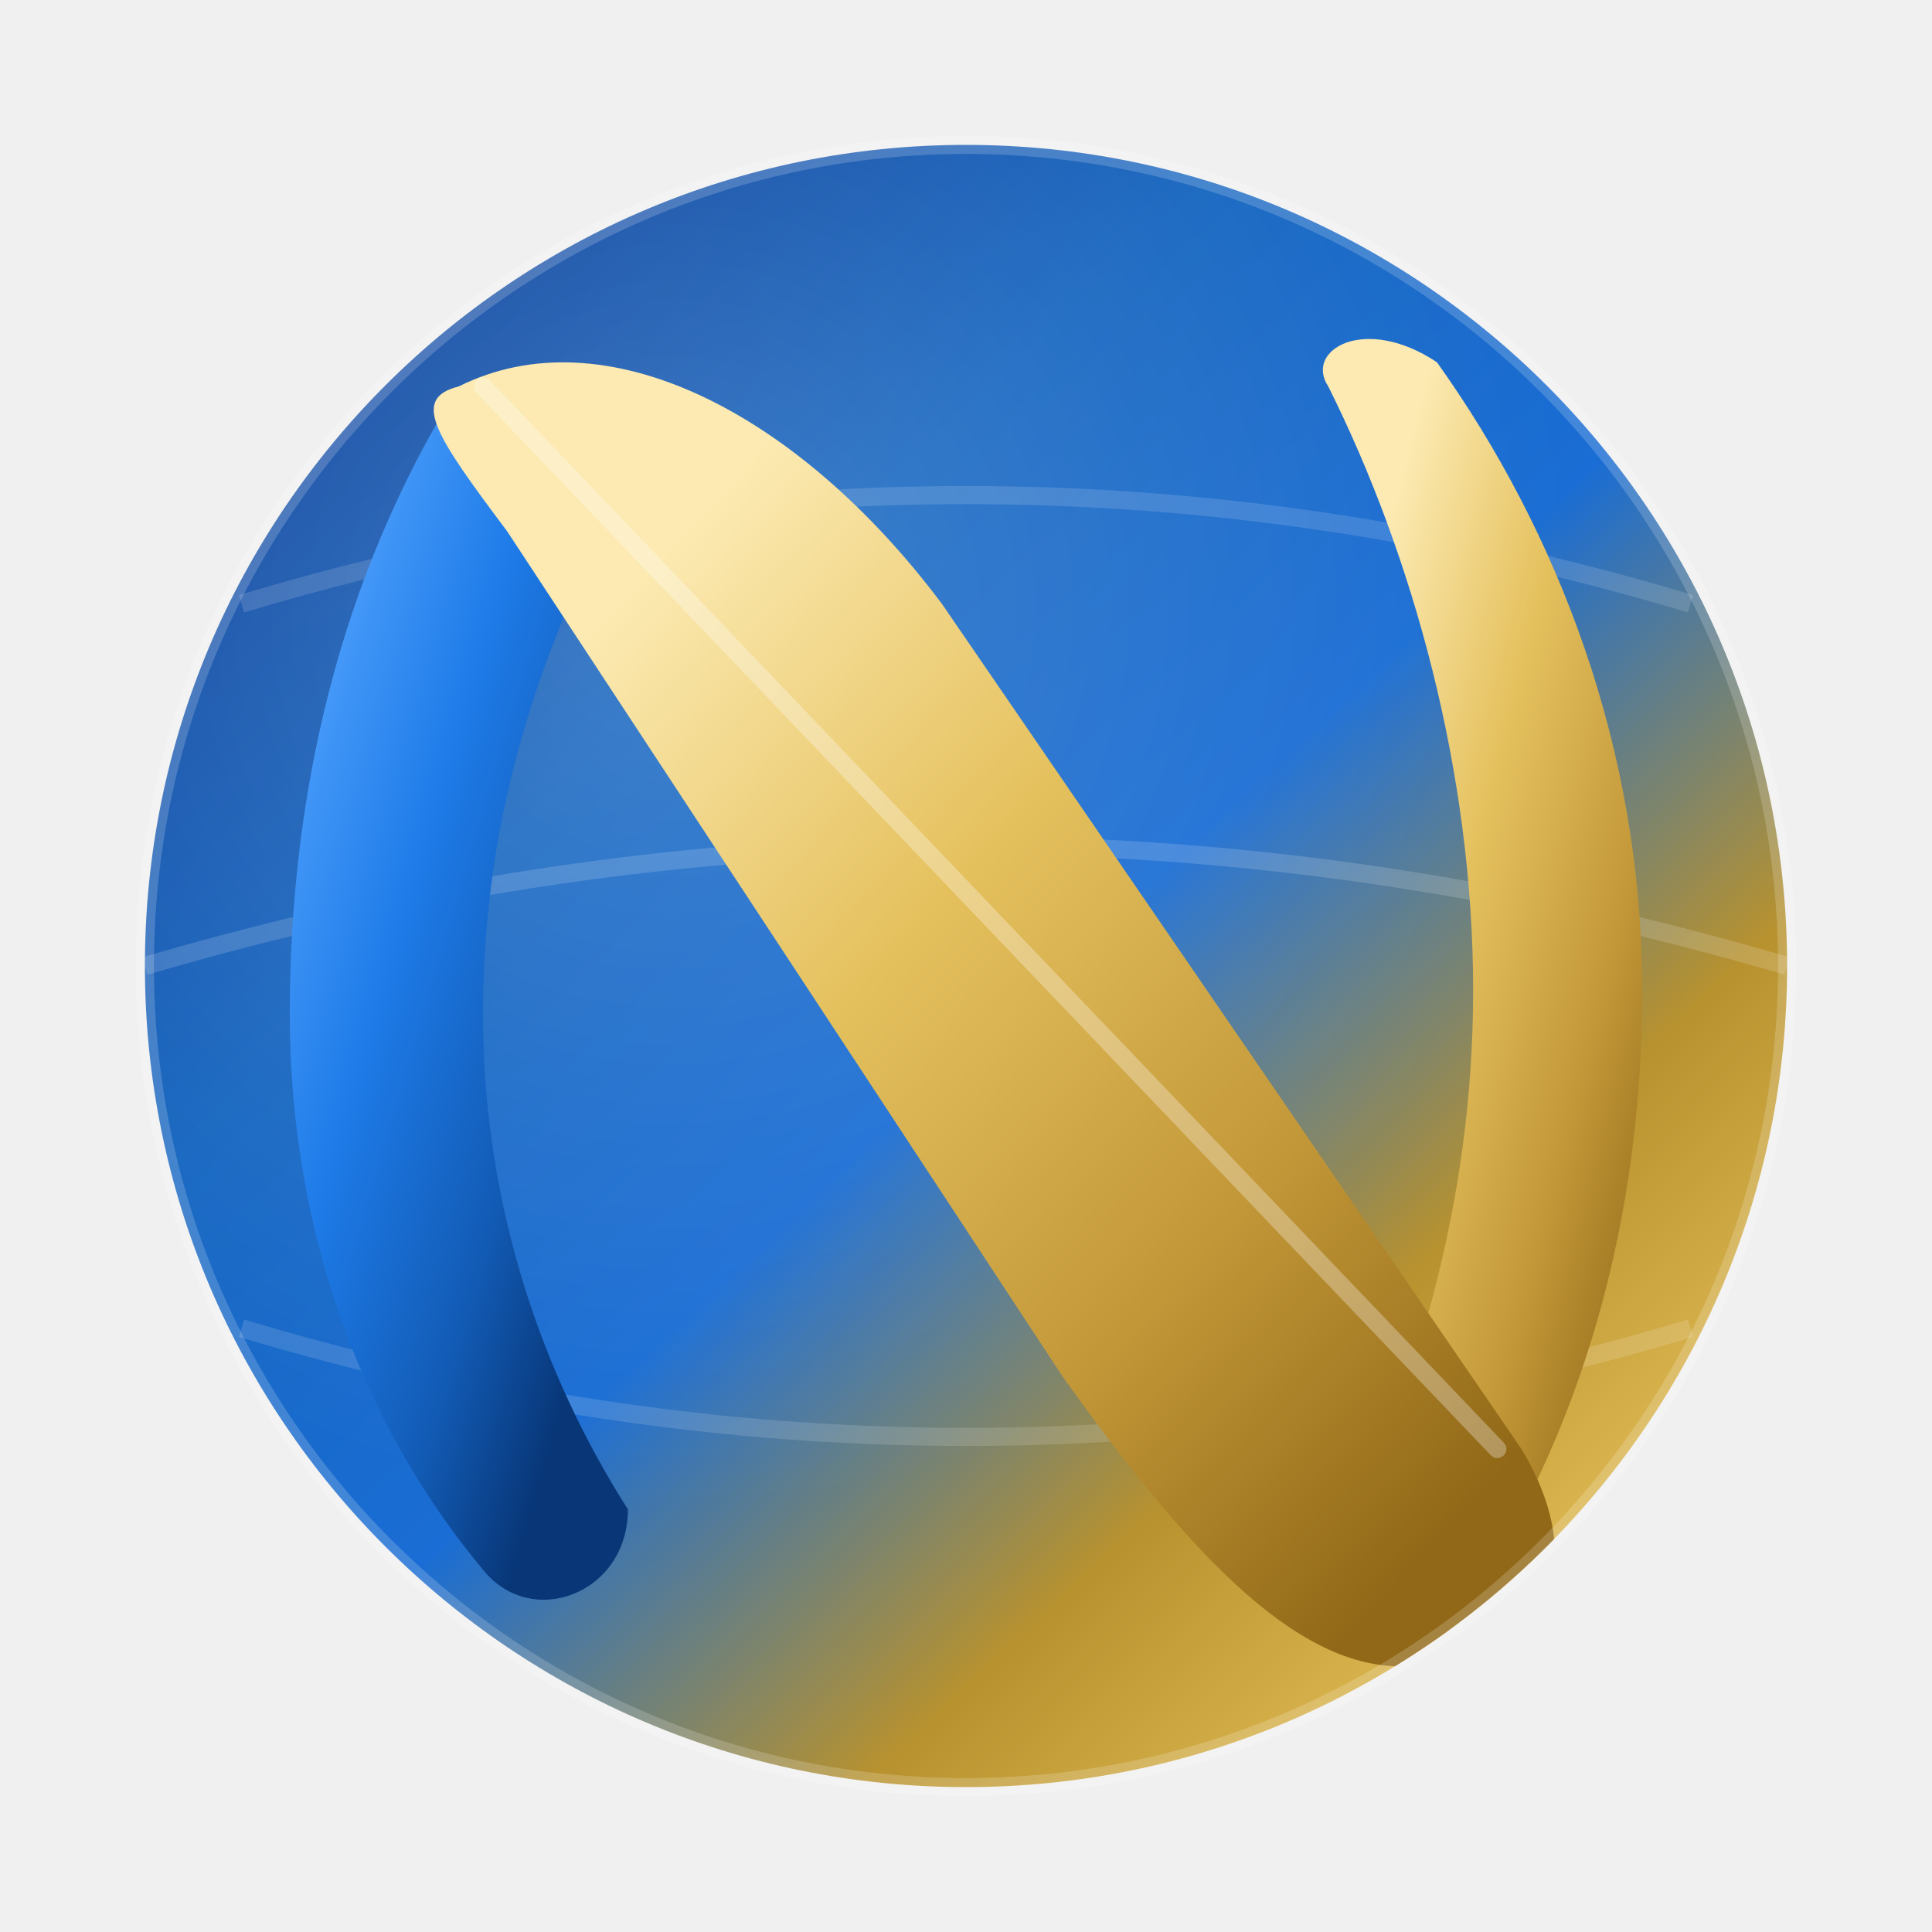
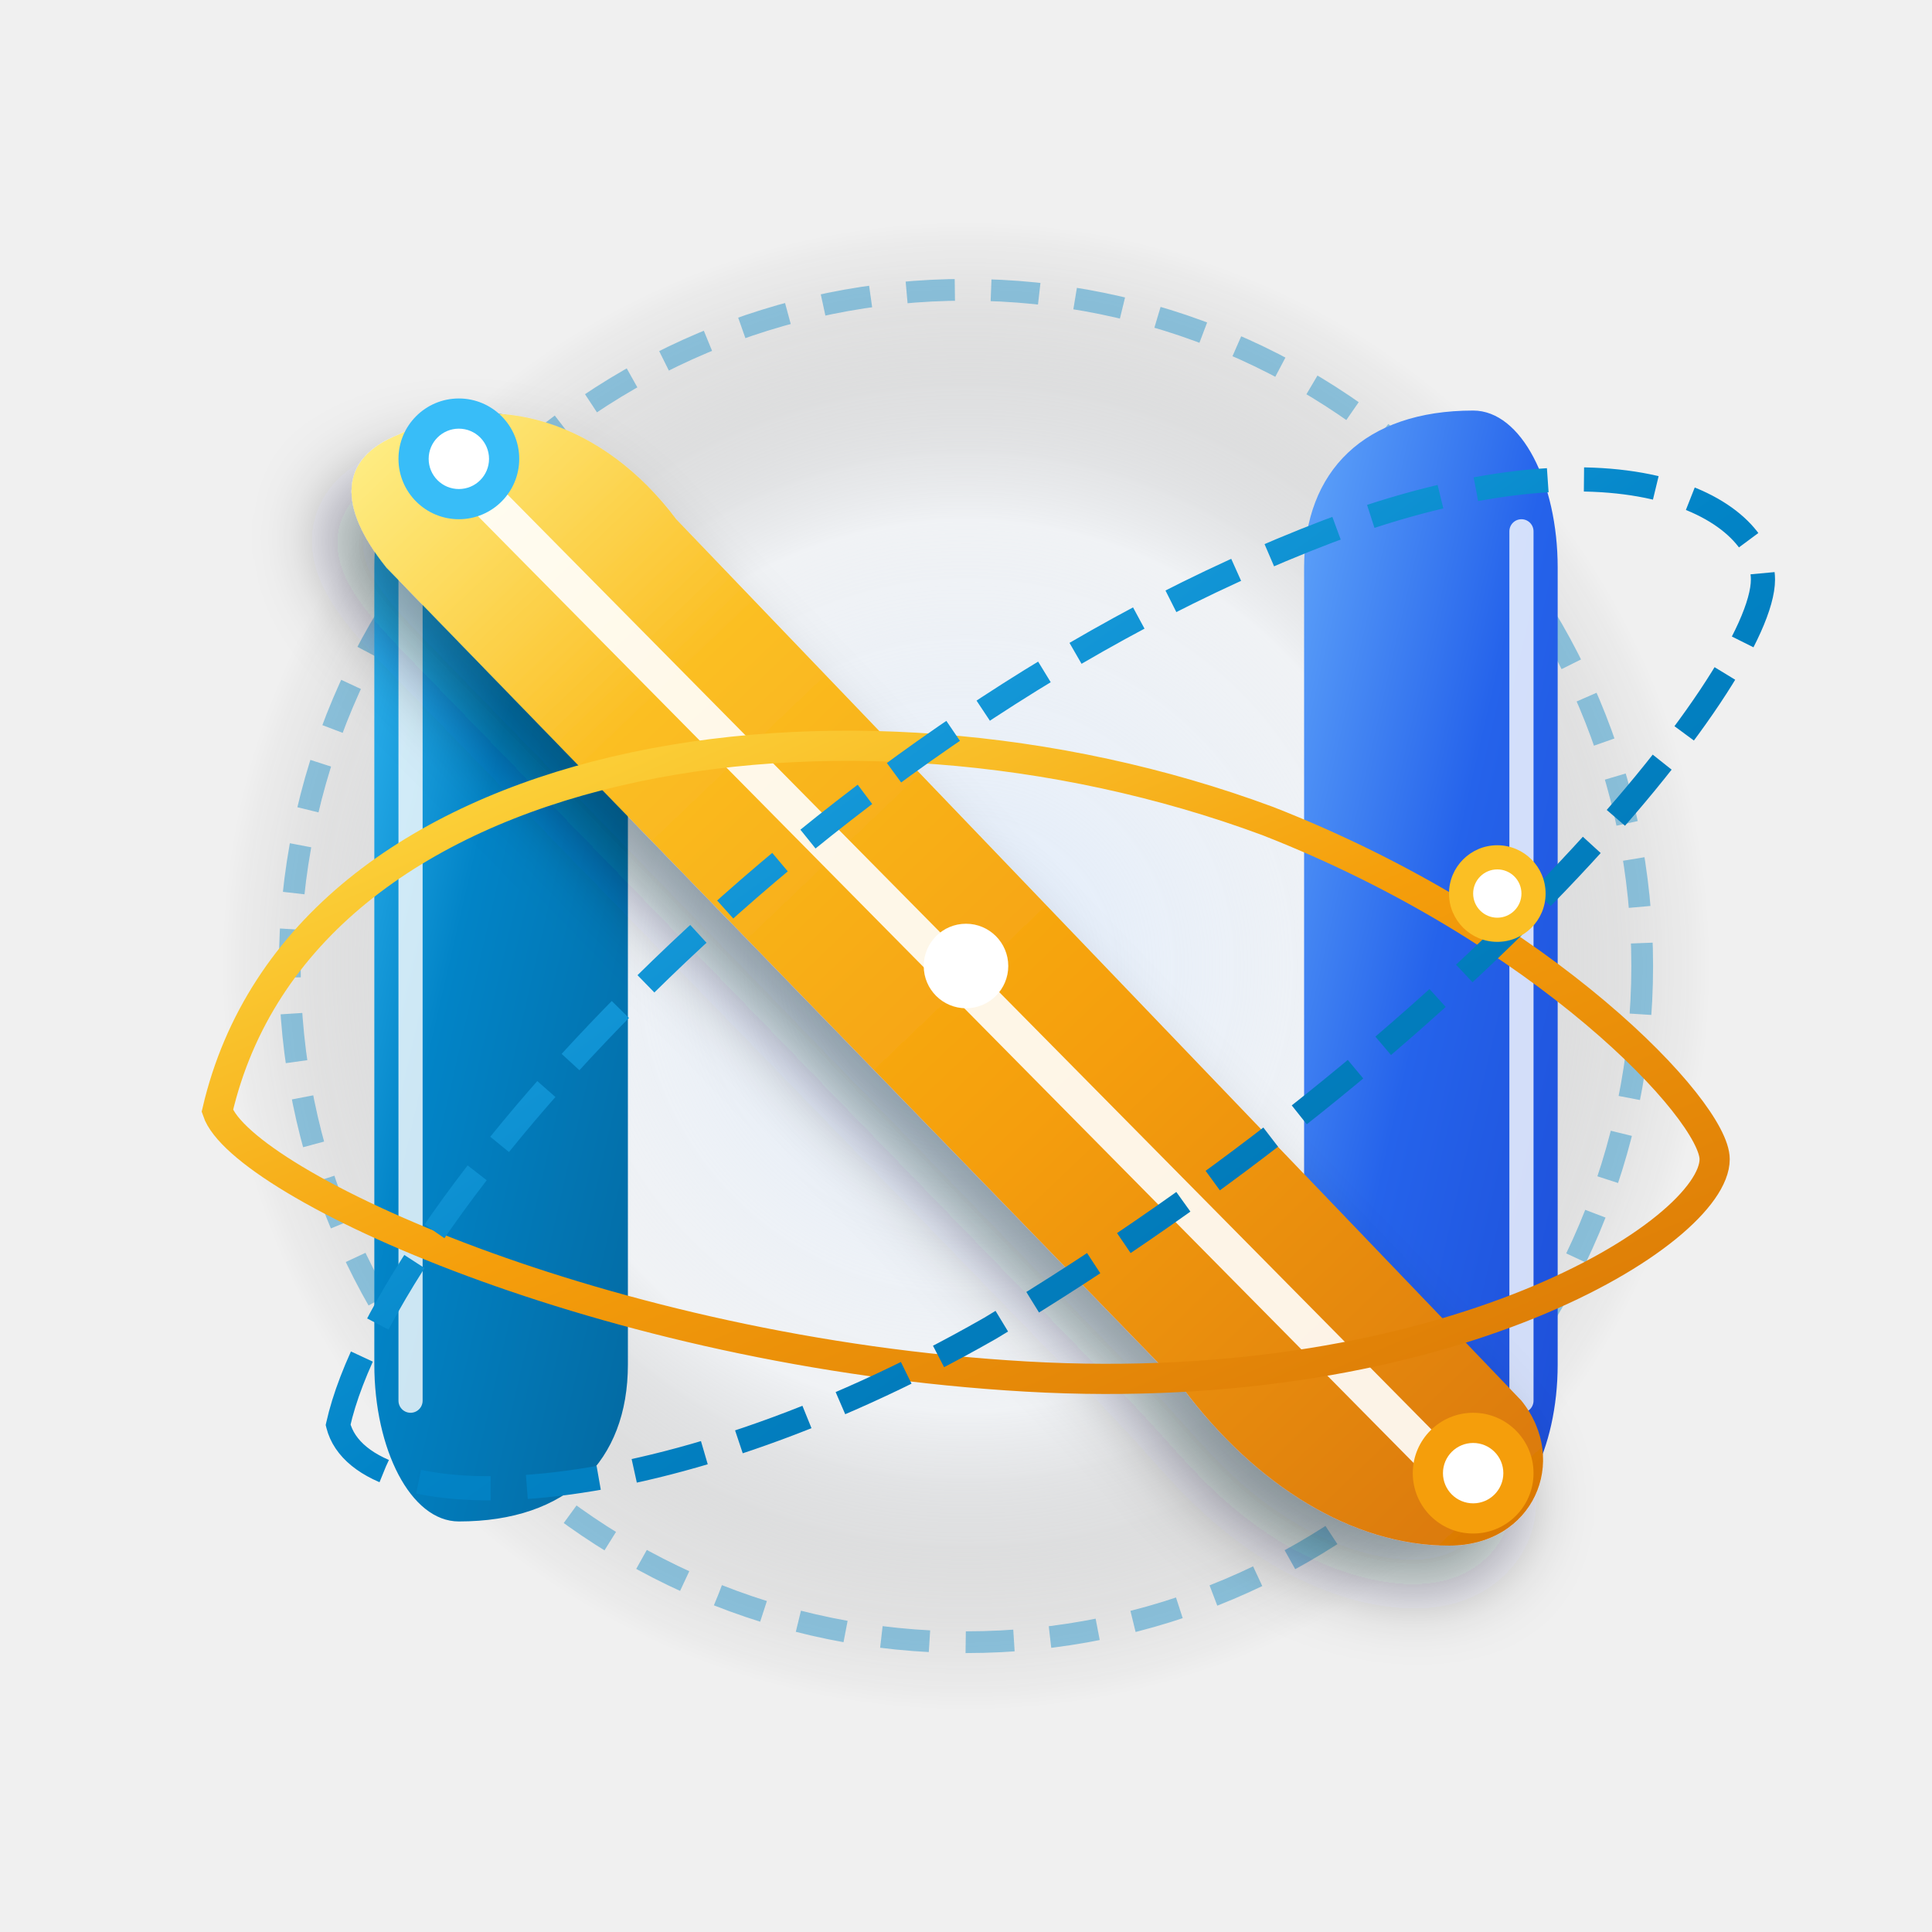
<svg xmlns="http://www.w3.org/2000/svg" viewBox="0 0 160 160" width="100%" height="100%" fill="none">
  <defs>
-     <linearGradient id="fav_sphere_grad" x1="15%" y1="10%" x2="90%" y2="90%">
-       <stop offset="0%" stop-color="#0d47a1" />
-       <stop offset="26%" stop-color="#1565c0" />
-       <stop offset="52%" stop-color="#1a6dd4" />
-       <stop offset="78%" stop-color="#b8922e" />
-       <stop offset="100%" stop-color="#e6c15a" />
+     <radialGradient id="fav_globe_glow" cx="50%" cy="50%" r="50%">
+       <stop offset="0%" stop-color="#DBEAFE" stop-opacity="0.8" />
+       <stop offset="60%" stop-color="#EFF6FF" stop-opacity="0.3" />
+       <stop offset="100%" stop-color="#000000" stop-opacity="0" />
+     </radialGradient>
+     <linearGradient id="fav_n_left_grad" x1="0%" y1="0%" x2="100%" y2="100%">
+       <stop offset="0%" stop-color="#38BDF8" />
+       <stop offset="40%" stop-color="#0284C7" />
+       <stop offset="100%" stop-color="#0369A1" />
    </linearGradient>
-     <radialGradient id="fav_highlight_grad" cx="32%" cy="28%" r="65%">
-       <stop offset="0%" stop-color="#FFFFFF" stop-opacity="0.18" />
-       <stop offset="45%" stop-color="#FFFFFF" stop-opacity="0.08" />
-       <stop offset="85%" stop-color="#FFFFFF" stop-opacity="0.0" />
-     </radialGradient>
-     <linearGradient id="fav_gold_ribbon" x1="20%" y1="15%" x2="90%" y2="90%">
-       <stop offset="0%" stop-color="#FCEAB2" />
-       <stop offset="35%" stop-color="#E5C15E" />
-       <stop offset="70%" stop-color="#C29738" />
-       <stop offset="100%" stop-color="#916817" />
+     <linearGradient id="fav_n_diagonal_grad" x1="0%" y1="0%" x2="100%" y2="100%">
+       <stop offset="0%" stop-color="#FEF08A" />
+       <stop offset="25%" stop-color="#FBBF24" />
+       <stop offset="60%" stop-color="#F59E0B" />
+       <stop offset="100%" stop-color="#D97706" />
    </linearGradient>
-     <linearGradient id="fav_blue_ribbon" x1="10%" y1="10%" x2="80%" y2="85%">
-       <stop offset="0%" stop-color="#54A5FF" />
-       <stop offset="40%" stop-color="#1E7BE8" />
-       <stop offset="75%" stop-color="#125BB5" />
-       <stop offset="100%" stop-color="#083677" />
+     <linearGradient id="fav_n_right_grad" x1="0%" y1="0%" x2="100%" y2="100%">
+       <stop offset="0%" stop-color="#60A5FA" />
+       <stop offset="50%" stop-color="#2563EB" />
+       <stop offset="100%" stop-color="#1D4ED8" />
    </linearGradient>
-     <clipPath id="fav_clip">
-       <circle cx="80" cy="80" r="68" />
-     </clipPath>
+     <linearGradient id="fav_orbit_gold" x1="0%" y1="0%" x2="100%" y2="100%">
+       <stop offset="0%" stop-color="#FDE047" />
+       <stop offset="50%" stop-color="#F59E0B" />
+       <stop offset="100%" stop-color="#D97706" />
+     </linearGradient>
+     <linearGradient id="fav_orbit_cyan" x1="0%" y1="0%" x2="100%" y2="100%">
+       <stop offset="0%" stop-color="#38BDF8" />
+       <stop offset="50%" stop-color="#0284C7" />
+       <stop offset="100%" stop-color="#0369A1" />
+     </linearGradient>
+     <filter id="fav_ribbon_shadow" x="-30%" y="-30%" width="160%" height="160%">
+       <feDropShadow dx="-2" dy="3.5" stdDeviation="3" flood-color="#0F172A" flood-opacity="0.4" />
+     </filter>
  </defs>
  <g id="favicon-emblem">
-     <circle cx="80" cy="80" r="68" fill="url(#fav_sphere_grad)" />
-     <circle cx="80" cy="80" r="68" fill="url(#fav_highlight_grad)" />
-     <g clip-path="url(#fav_clip)">
-       <path d="M 12,80 Q 80,60 148,80" stroke="#FFFFFF" stroke-opacity="0.16" stroke-width="1.5" fill="none" />
-       <path d="M 20,50 Q 80,32 140,50" stroke="#FFFFFF" stroke-opacity="0.14" stroke-width="1.5" fill="none" />
-       <path d="M 20,110 Q 80,128 140,110" stroke="#FFFFFF" stroke-opacity="0.14" stroke-width="1.5" fill="none" />
-       <path d="M 38,32 C 28,48 24,66 24,84 C 24,102 30,118 40,130 C 44,135 52,132 52,125 C 45,114 40,100 40,84 C 40,67 45,53 52,40 C 53,34 46,28 38,32 Z" fill="url(#fav_blue_ribbon)" />
-       <path d="M 110,32 C 117,46 122,64 122,82 C 122,100 117,116 110,130 C 108,135 114,140 120,135 C 130,121 136,103 136,82 C 136,62 129,44 119,30 C 113,26 108,29 110,32 Z" fill="url(#fav_gold_ribbon)" />
-       <path d="M 38,32 C 50,26 66,34 78,50 L 126,120 C 132,130 128,138 116,138 C 107,138 98,128 88,114 L 42,44 C 36,36 34,33 38,32 Z" fill="url(#fav_gold_ribbon)" />
-       <path d="M 40,32 L 124,120" stroke="#FFFFFF" stroke-opacity="0.3" stroke-width="1.5" stroke-linecap="round" fill="none" />
-     </g>
-     <circle cx="80" cy="80" r="68" stroke="#FFFFFF" stroke-opacity="0.18" stroke-width="1.5" fill="none" />
+     <circle cx="80" cy="80" r="62" fill="url(#fav_globe_glow)" />
+     <circle cx="80" cy="80" r="56" stroke="#0284C7" stroke-width="1.8" stroke-dasharray="4 3" stroke-opacity="0.4" />
+     <path d="M 38,34           C 47,34 52,39 52,47           L 52,113           C 52,121 47,126 38,126           C 34,126 31,120 31,113           L 31,47           C 31,40 34,34 38,34 Z" fill="url(#fav_n_left_grad)" />
+     <path d="M 34,44 L 34,116" stroke="#FFFFFF" stroke-width="2" stroke-linecap="round" stroke-opacity="0.8" fill="none" />
+     <path d="M 122,34           C 126,34 129,40 129,47           L 129,113           C 129,120 126,126 122,126           C 113,126 108,121 108,113           L 108,47           C 108,39 113,34 122,34 Z" fill="url(#fav_n_right_grad)" />
+     <path d="M 126,44 L 126,116" stroke="#FFFFFF" stroke-width="2" stroke-linecap="round" stroke-opacity="0.8" fill="none" />
+     <path d="M 33,36           C 41,32 50,35 56,43           L 126,116           C 130,121 127,128 120,128           C 112,128 104,123 98,115           L 32,47           C 28,42 28,38 33,36 Z" fill="url(#fav_n_diagonal_grad)" filter="url(#fav_ribbon_shadow)" />
+     <path d="M 37,38 L 121,123" stroke="#FFFFFF" stroke-width="3" stroke-linecap="round" stroke-opacity="0.9" fill="none" />
+     <path d="M 18,92           C 25,62 70,55 105,68           C 128,77 142,92 142,96           C 142,102 120,116 85,114           C 50,112 20,98 18,92 Z" stroke="url(#fav_orbit_gold)" stroke-width="2.5" fill="none" />
+     <path d="M 28,118           C 32,100 68,60 110,44           C 134,35 146,42 146,48           C 146,56 122,86 82,110           C 54,126 30,126 28,118 Z" stroke="url(#fav_orbit_cyan)" stroke-width="2" stroke-dasharray="6 3" fill="none" />
+     <circle cx="38" cy="38" r="5" fill="#38BDF8" />
+     <circle cx="38" cy="38" r="2.5" fill="#FFFFFF" />
+     <circle cx="122" cy="122" r="5" fill="#F59E0B" />
+     <circle cx="122" cy="122" r="2.5" fill="#FFFFFF" />
+     <circle cx="124" cy="74" r="4" fill="#FBBF24" />
+     <circle cx="124" cy="74" r="2" fill="#FFFFFF" />
+     <circle cx="80" cy="80" r="3.5" fill="#FFFFFF" />
  </g>
</svg>
